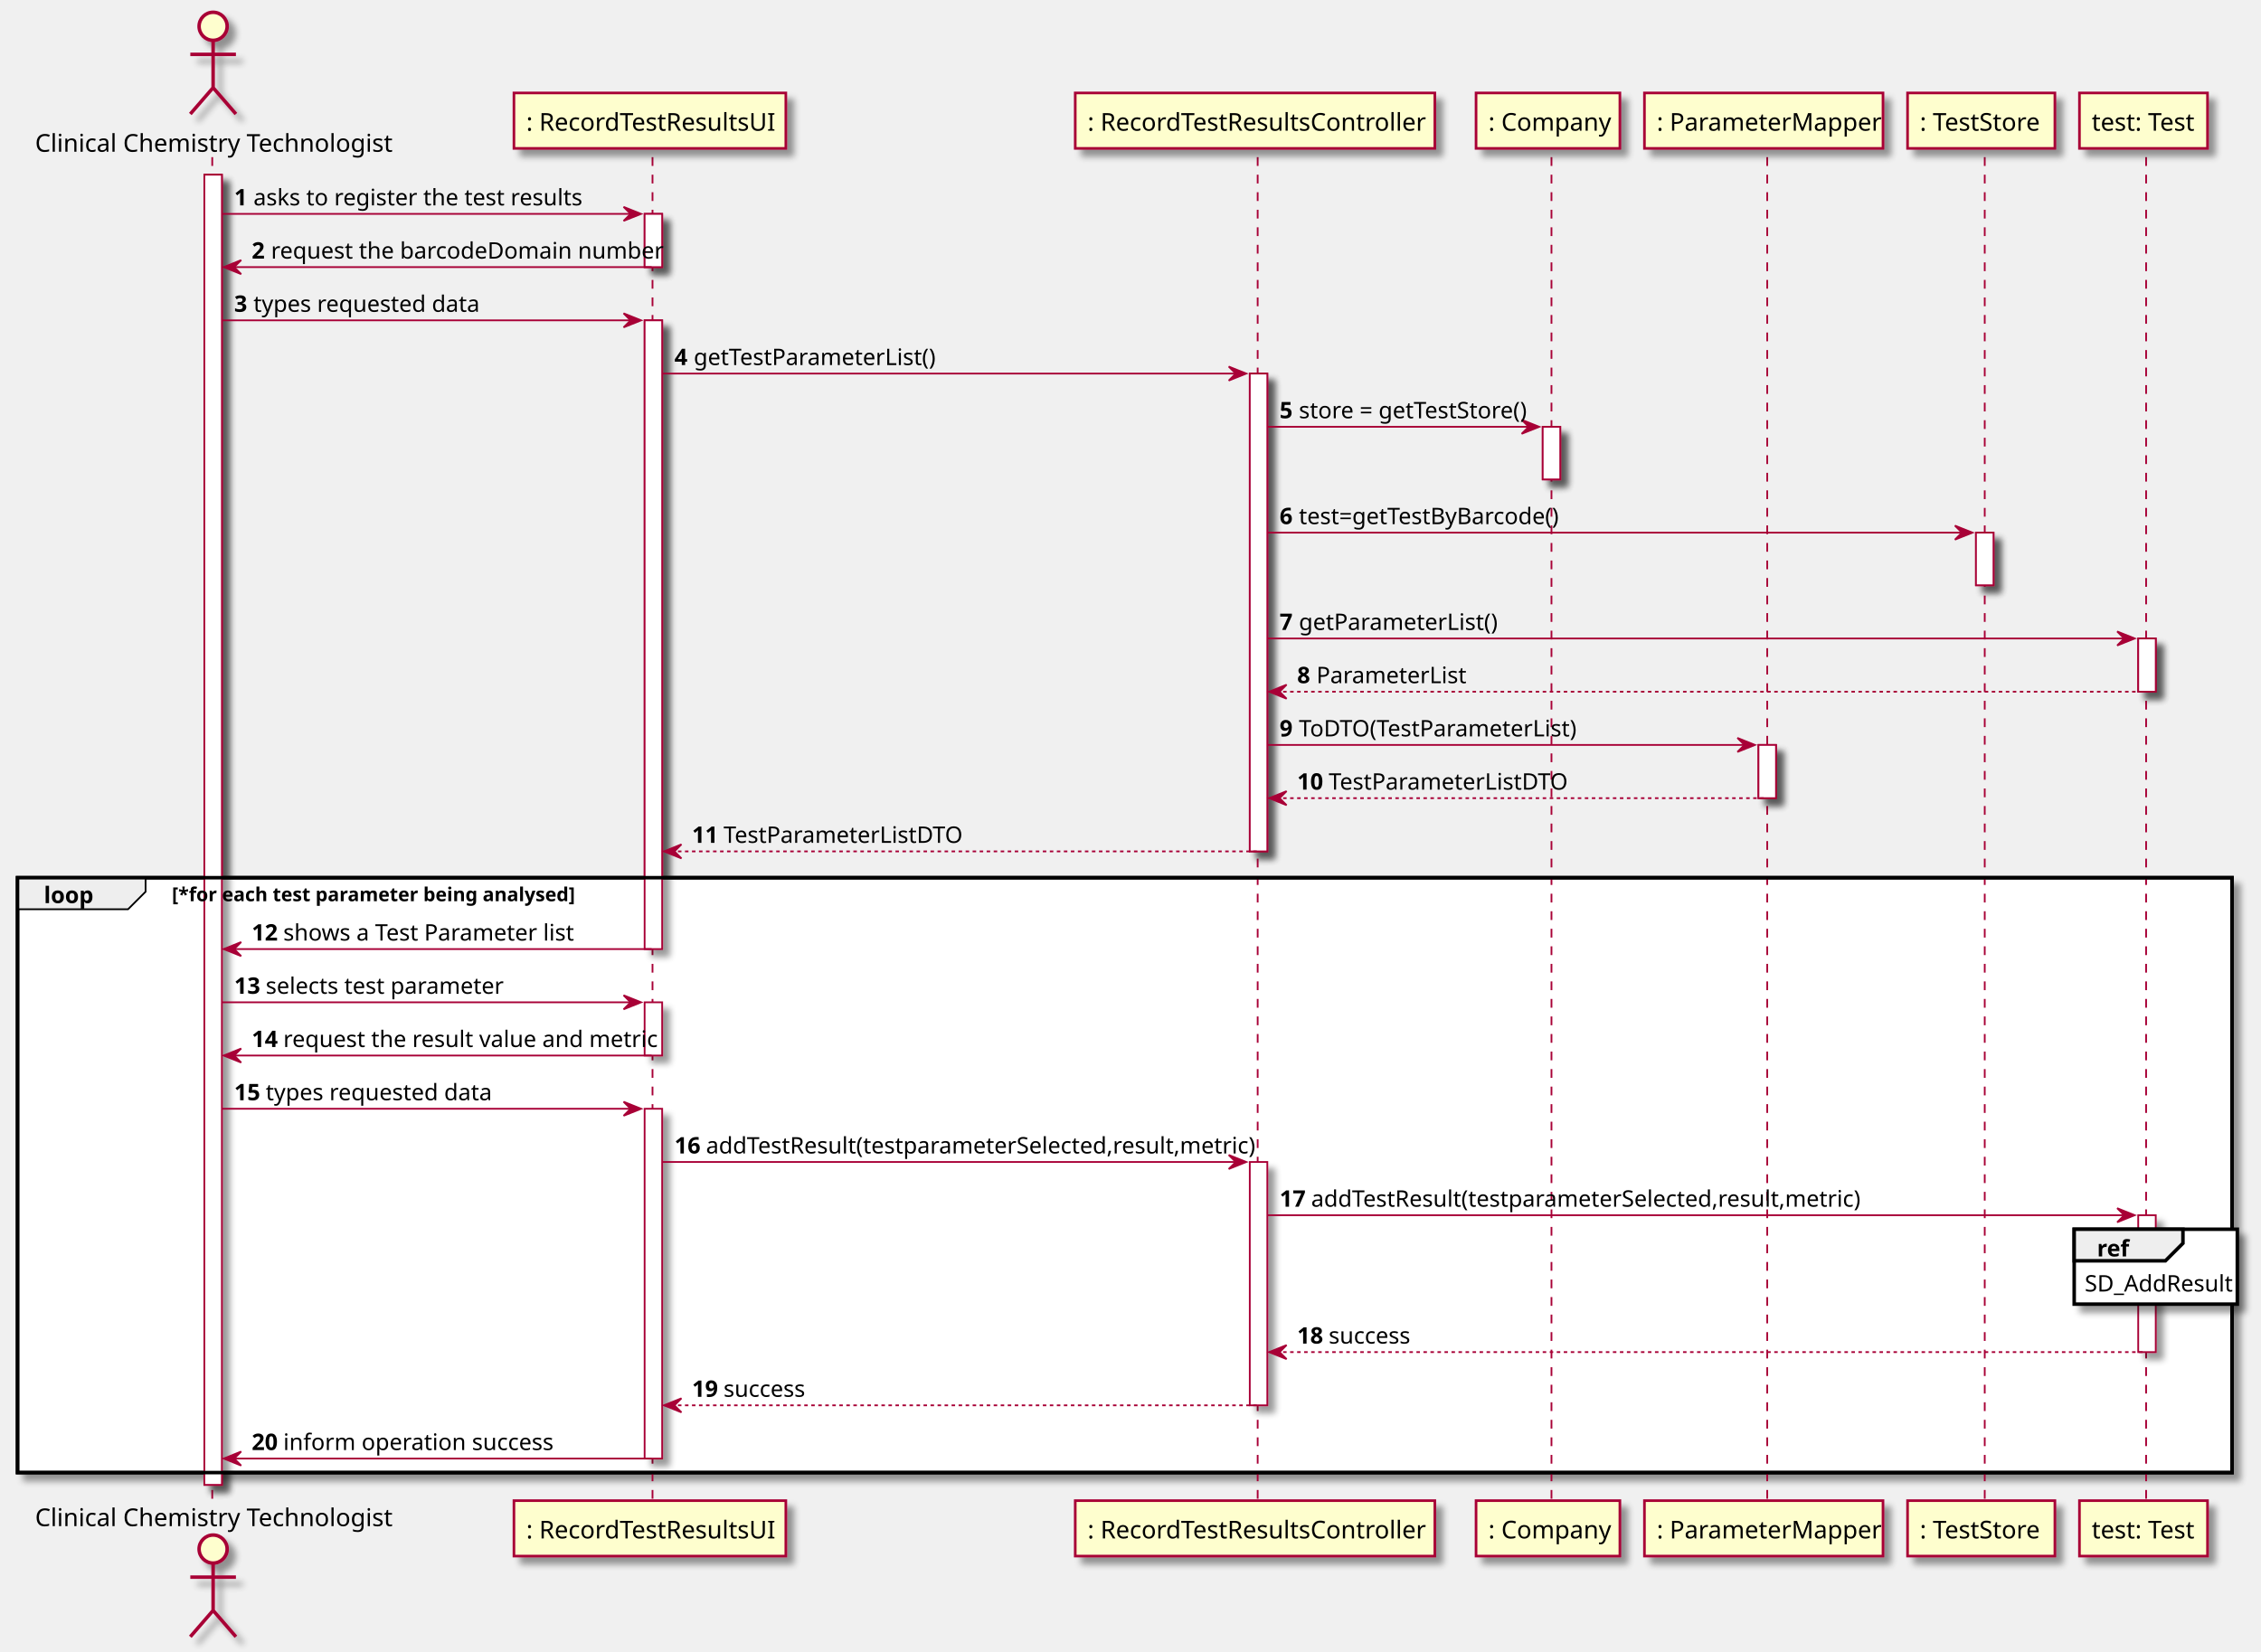
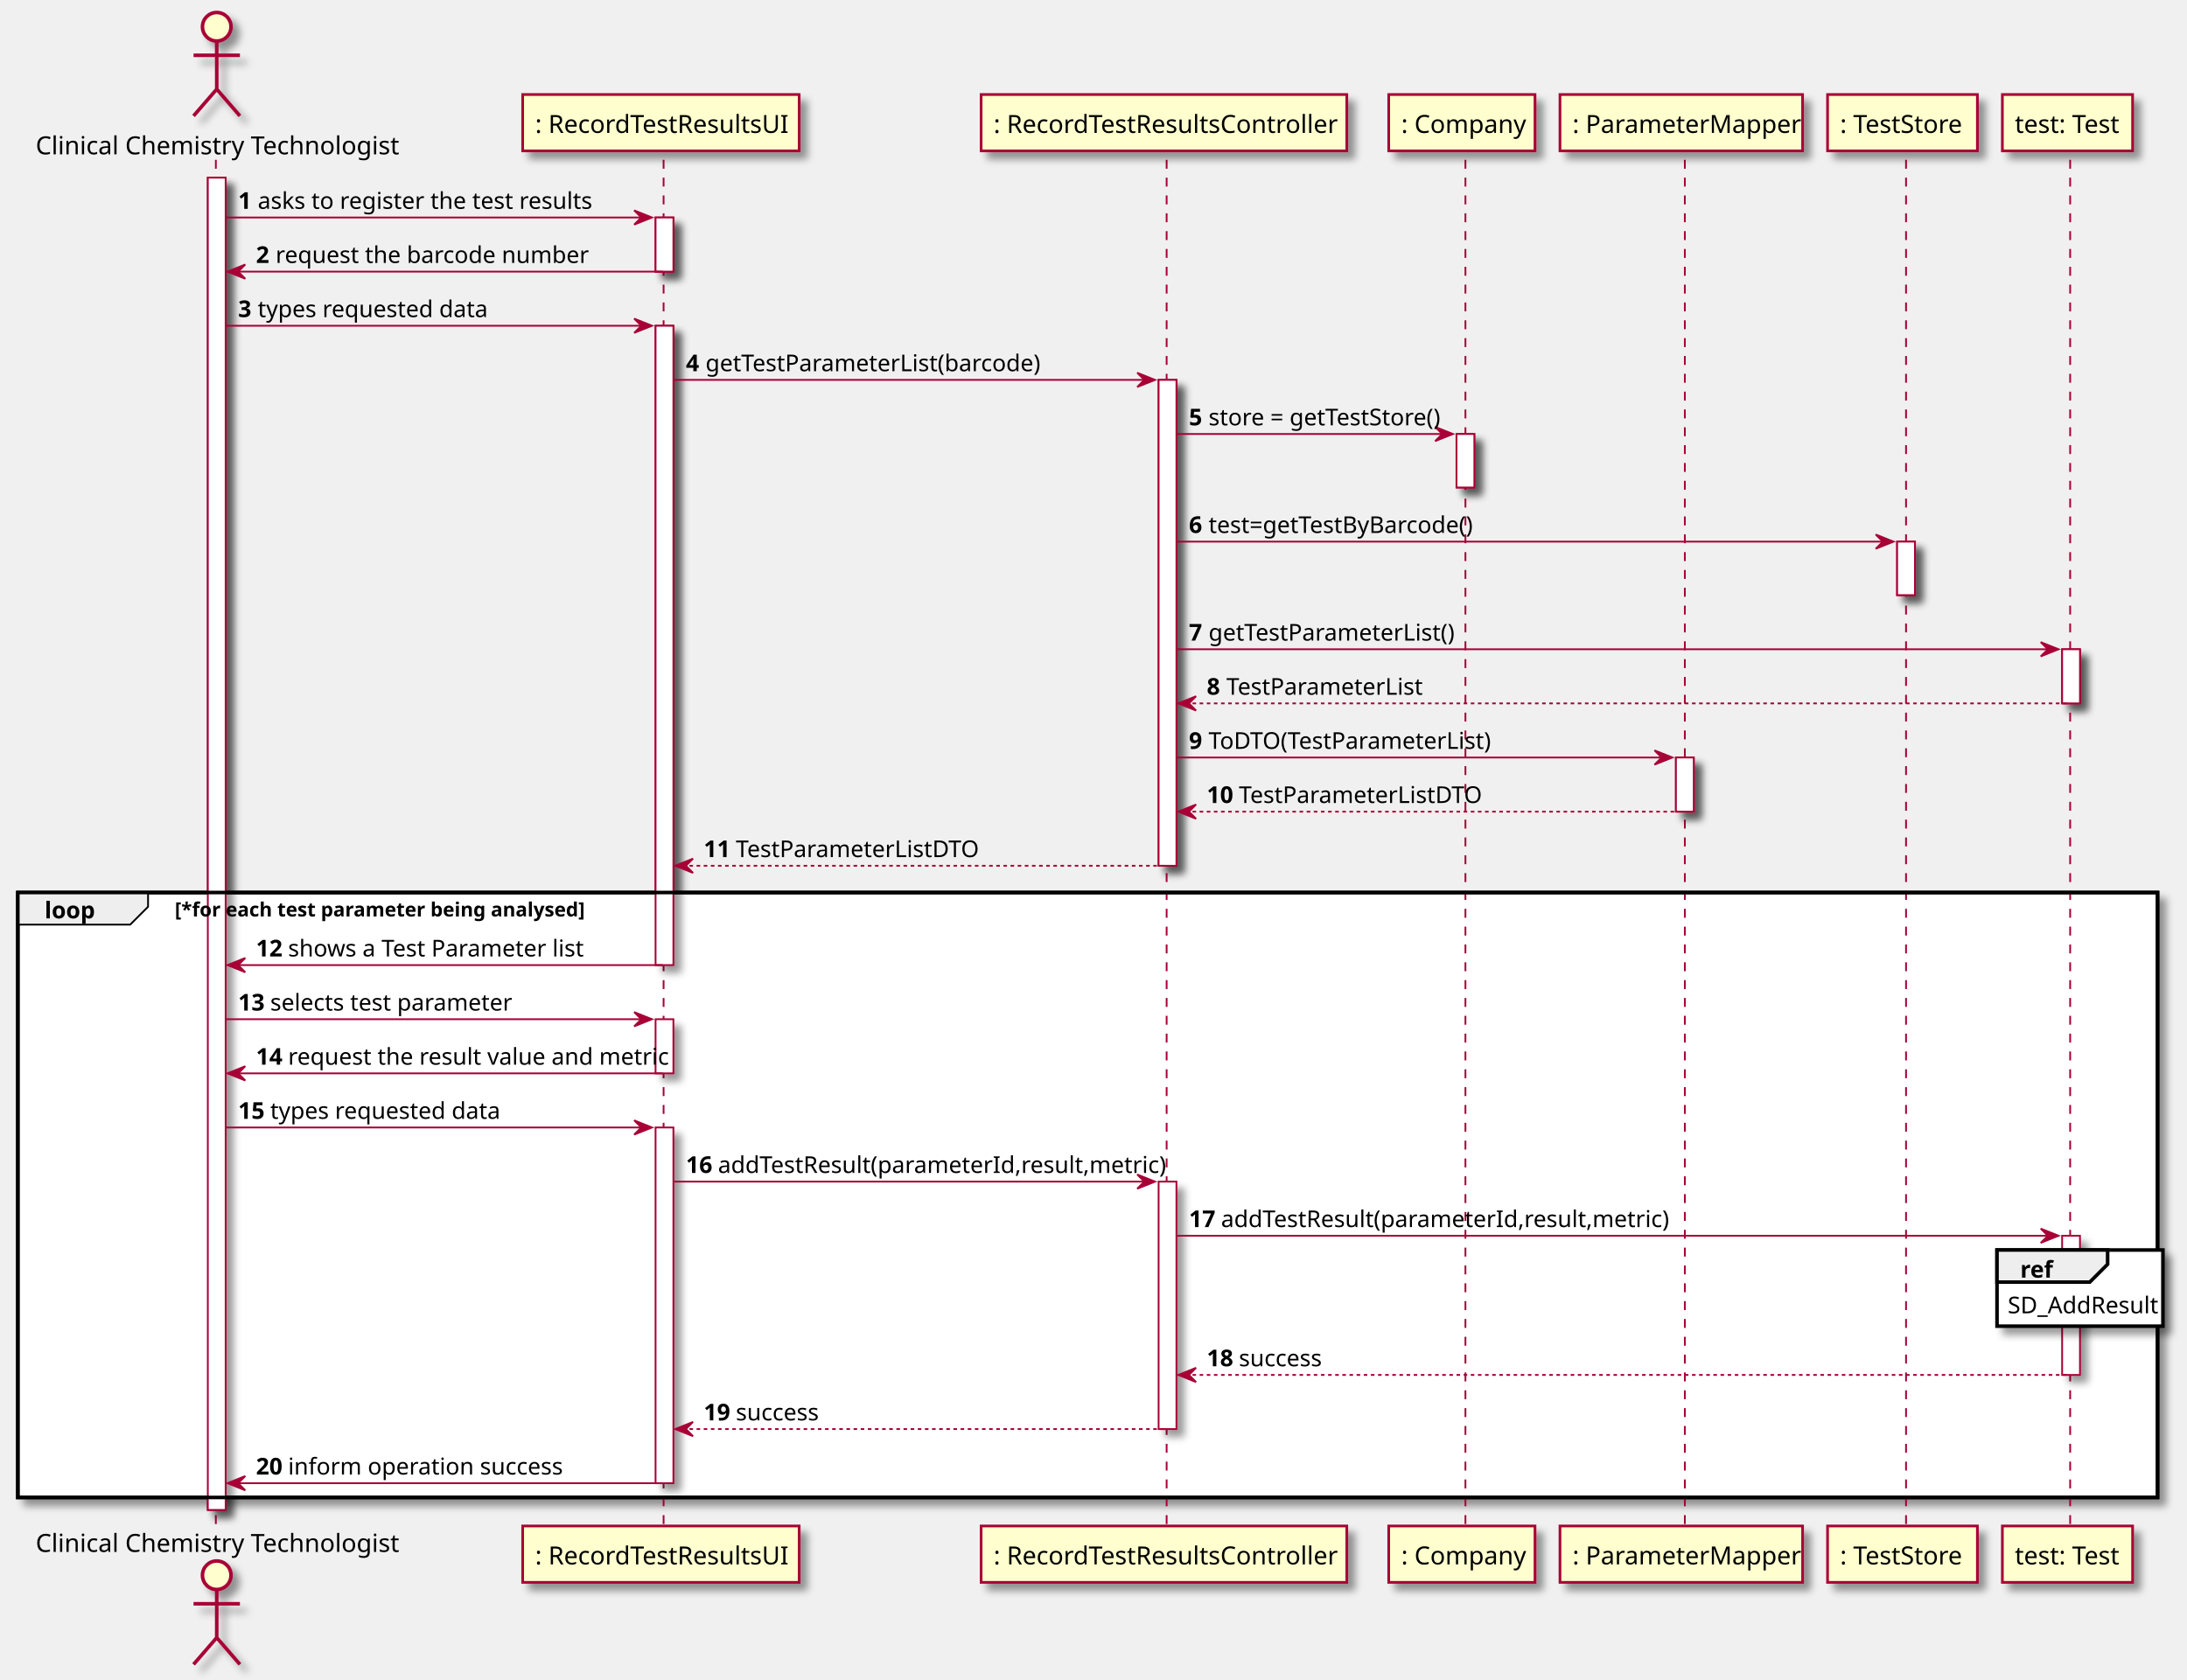
- <svg xmlns="http://www.w3.org/2000/svg" contentScriptType="application/ecmascript" contentStyleType="text/css" height="942px" preserveAspectRatio="none" style="width:1289px;height:942px;" version="1.1" viewBox="0 0 1289 942" width="1289px" zoomAndPan="magnify">
+ <svg xmlns="http://www.w3.org/2000/svg" contentScriptType="application/ecmascript" contentStyleType="text/css" height="942px" preserveAspectRatio="none" style="width:1226px;height:942px;" version="1.1" viewBox="0 0 1226 942" width="1226px" zoomAndPan="magnify">
  <defs>
-     <filter height="300%" id="f4xwth1rtjh1c" width="300%" x="-1" y="-1">
+     <filter height="300%" id="f1hh4qwop88jxs" width="300%" x="-1" y="-1">
      <feGaussianBlur result="blurOut" stdDeviation="2.0" />
      <feColorMatrix in="blurOut" result="blurOut2" type="matrix" values="0 0 0 0 0 0 0 0 0 0 0 0 0 0 0 0 0 0 .4 0" />
      <feOffset dx="4.0" dy="4.0" in="blurOut2" result="blurOut3" />
      <feBlend in="SourceGraphic" in2="blurOut3" mode="normal" />
    </filter>
  </defs>
  <g>
-     <rect fill="#FFFFFF" filter="url(#f4xwth1rtjh1c)" height="747.086" style="stroke:#A80036;stroke-width:1.0;" width="10" x="116.5" y="99.609" />
-     <rect fill="#FFFFFF" filter="url(#f4xwth1rtjh1c)" height="30.352" style="stroke:#A80036;stroke-width:1.0;" width="10" x="367.5" y="121.961" />
-     <rect fill="#FFFFFF" filter="url(#f4xwth1rtjh1c)" height="358.516" style="stroke:#A80036;stroke-width:1.0;" width="10" x="367.5" y="182.664" />
-     <rect fill="#FFFFFF" filter="url(#f4xwth1rtjh1c)" height="30.352" style="stroke:#A80036;stroke-width:1.0;" width="10" x="367.5" y="571.531" />
-     <rect fill="#FFFFFF" filter="url(#f4xwth1rtjh1c)" height="199.461" style="stroke:#A80036;stroke-width:1.0;" width="10" x="367.5" y="632.234" />
-     <rect fill="#FFFFFF" filter="url(#f4xwth1rtjh1c)" height="272.461" style="stroke:#A80036;stroke-width:1.0;" width="10" x="712.5" y="213.016" />
-     <rect fill="#FFFFFF" filter="url(#f4xwth1rtjh1c)" height="138.758" style="stroke:#A80036;stroke-width:1.0;" width="10" x="712.5" y="662.586" />
-     <rect fill="#FFFFFF" filter="url(#f4xwth1rtjh1c)" height="30" style="stroke:#A80036;stroke-width:1.0;" width="10" x="879.5" y="243.367" />
-     <rect fill="#FFFFFF" filter="url(#f4xwth1rtjh1c)" height="30.352" style="stroke:#A80036;stroke-width:1.0;" width="10" x="1002.5" y="424.773" />
-     <rect fill="#FFFFFF" filter="url(#f4xwth1rtjh1c)" height="30" style="stroke:#A80036;stroke-width:1.0;" width="10" x="1126.5" y="303.719" />
-     <rect fill="#FFFFFF" filter="url(#f4xwth1rtjh1c)" height="30.352" style="stroke:#A80036;stroke-width:1.0;" width="10" x="1219" y="364.07" />
-     <rect fill="#FFFFFF" filter="url(#f4xwth1rtjh1c)" height="78.055" style="stroke:#A80036;stroke-width:1.0;" width="10" x="1219" y="692.938" />
-     <rect fill="#FFFFFF" filter="url(#f4xwth1rtjh1c)" height="339.219" style="stroke:#000000;stroke-width:2.0;" width="1262.5" x="10" y="500.477" />
+     <rect fill="#FFFFFF" filter="url(#f1hh4qwop88jxs)" height="747.086" style="stroke:#A80036;stroke-width:1.0;" width="10" x="116.5" y="99.609" />
+     <rect fill="#FFFFFF" filter="url(#f1hh4qwop88jxs)" height="30.352" style="stroke:#A80036;stroke-width:1.0;" width="10" x="367.5" y="121.961" />
+     <rect fill="#FFFFFF" filter="url(#f1hh4qwop88jxs)" height="358.516" style="stroke:#A80036;stroke-width:1.0;" width="10" x="367.5" y="182.664" />
+     <rect fill="#FFFFFF" filter="url(#f1hh4qwop88jxs)" height="30.352" style="stroke:#A80036;stroke-width:1.0;" width="10" x="367.5" y="571.531" />
+     <rect fill="#FFFFFF" filter="url(#f1hh4qwop88jxs)" height="199.461" style="stroke:#A80036;stroke-width:1.0;" width="10" x="367.5" y="632.234" />
+     <rect fill="#FFFFFF" filter="url(#f1hh4qwop88jxs)" height="272.461" style="stroke:#A80036;stroke-width:1.0;" width="10" x="649.5" y="213.016" />
+     <rect fill="#FFFFFF" filter="url(#f1hh4qwop88jxs)" height="138.758" style="stroke:#A80036;stroke-width:1.0;" width="10" x="649.5" y="662.586" />
+     <rect fill="#FFFFFF" filter="url(#f1hh4qwop88jxs)" height="30" style="stroke:#A80036;stroke-width:1.0;" width="10" x="816.5" y="243.367" />
+     <rect fill="#FFFFFF" filter="url(#f1hh4qwop88jxs)" height="30.352" style="stroke:#A80036;stroke-width:1.0;" width="10" x="939.5" y="424.773" />
+     <rect fill="#FFFFFF" filter="url(#f1hh4qwop88jxs)" height="30" style="stroke:#A80036;stroke-width:1.0;" width="10" x="1063.5" y="303.719" />
+     <rect fill="#FFFFFF" filter="url(#f1hh4qwop88jxs)" height="30.352" style="stroke:#A80036;stroke-width:1.0;" width="10" x="1156" y="364.07" />
+     <rect fill="#FFFFFF" filter="url(#f1hh4qwop88jxs)" height="78.055" style="stroke:#A80036;stroke-width:1.0;" width="10" x="1156" y="692.938" />
+     <rect fill="#FFFFFF" filter="url(#f1hh4qwop88jxs)" height="339.219" style="stroke:#000000;stroke-width:2.0;" width="1199.5" x="10" y="500.477" />
    <line style="stroke:#A80036;stroke-width:1.0;stroke-dasharray:5.0,5.0;" x1="121" x2="121" y1="89.609" y2="856.695" />
    <line style="stroke:#A80036;stroke-width:1.0;stroke-dasharray:5.0,5.0;" x1="372" x2="372" y1="89.609" y2="856.695" />
-     <line style="stroke:#A80036;stroke-width:1.0;stroke-dasharray:5.0,5.0;" x1="717" x2="717" y1="89.609" y2="856.695" />
-     <line style="stroke:#A80036;stroke-width:1.0;stroke-dasharray:5.0,5.0;" x1="884.5" x2="884.5" y1="89.609" y2="856.695" />
-     <line style="stroke:#A80036;stroke-width:1.0;stroke-dasharray:5.0,5.0;" x1="1007.5" x2="1007.5" y1="89.609" y2="856.695" />
-     <line style="stroke:#A80036;stroke-width:1.0;stroke-dasharray:5.0,5.0;" x1="1131.5" x2="1131.5" y1="89.609" y2="856.695" />
-     <line style="stroke:#A80036;stroke-width:1.0;stroke-dasharray:5.0,5.0;" x1="1223.5" x2="1223.5" y1="89.609" y2="856.695" />
+     <line style="stroke:#A80036;stroke-width:1.0;stroke-dasharray:5.0,5.0;" x1="654" x2="654" y1="89.609" y2="856.695" />
+     <line style="stroke:#A80036;stroke-width:1.0;stroke-dasharray:5.0,5.0;" x1="821.5" x2="821.5" y1="89.609" y2="856.695" />
+     <line style="stroke:#A80036;stroke-width:1.0;stroke-dasharray:5.0,5.0;" x1="944.5" x2="944.5" y1="89.609" y2="856.695" />
+     <line style="stroke:#A80036;stroke-width:1.0;stroke-dasharray:5.0,5.0;" x1="1068.5" x2="1068.5" y1="89.609" y2="856.695" />
+     <line style="stroke:#A80036;stroke-width:1.0;stroke-dasharray:5.0,5.0;" x1="1160.5" x2="1160.5" y1="89.609" y2="856.695" />
    <text fill="#000000" font-family="sans-serif" font-size="14" lengthAdjust="spacing" textLength="197" x="20" y="86.533">Clinical Chemistry Technologist</text>
-     <ellipse cx="121.5" cy="15" fill="#FEFECE" filter="url(#f4xwth1rtjh1c)" rx="8" ry="8" style="stroke:#A80036;stroke-width:2.0;" />
-     <path d="M121.5,23 L121.5,50 M108.5,31 L134.5,31 M121.5,50 L108.5,65 M121.5,50 L134.5,65 " fill="none" filter="url(#f4xwth1rtjh1c)" style="stroke:#A80036;stroke-width:2.0;" />
+     <ellipse cx="121.5" cy="15" fill="#FEFECE" filter="url(#f1hh4qwop88jxs)" rx="8" ry="8" style="stroke:#A80036;stroke-width:2.0;" />
+     <path d="M121.5,23 L121.5,50 M108.5,31 L134.5,31 M121.5,50 L108.5,65 M121.5,50 L134.5,65 " fill="none" filter="url(#f1hh4qwop88jxs)" style="stroke:#A80036;stroke-width:2.0;" />
    <text fill="#000000" font-family="sans-serif" font-size="14" lengthAdjust="spacing" textLength="197" x="20" y="870.229">Clinical Chemistry Technologist</text>
-     <ellipse cx="121.5" cy="883.305" fill="#FEFECE" filter="url(#f4xwth1rtjh1c)" rx="8" ry="8" style="stroke:#A80036;stroke-width:2.0;" />
-     <path d="M121.5,891.305 L121.5,918.305 M108.5,899.305 L134.5,899.305 M121.5,918.305 L108.5,933.305 M121.5,918.305 L134.5,933.305 " fill="none" filter="url(#f4xwth1rtjh1c)" style="stroke:#A80036;stroke-width:2.0;" />
-     <rect fill="#FEFECE" filter="url(#f4xwth1rtjh1c)" height="31.609" style="stroke:#A80036;stroke-width:1.5;" width="155" x="293" y="53" />
+     <ellipse cx="121.5" cy="883.305" fill="#FEFECE" filter="url(#f1hh4qwop88jxs)" rx="8" ry="8" style="stroke:#A80036;stroke-width:2.0;" />
+     <path d="M121.5,891.305 L121.5,918.305 M108.5,899.305 L134.5,899.305 M121.5,918.305 L108.5,933.305 M121.5,918.305 L134.5,933.305 " fill="none" filter="url(#f1hh4qwop88jxs)" style="stroke:#A80036;stroke-width:2.0;" />
+     <rect fill="#FEFECE" filter="url(#f1hh4qwop88jxs)" height="31.609" style="stroke:#A80036;stroke-width:1.5;" width="155" x="293" y="53" />
    <text fill="#000000" font-family="sans-serif" font-size="14" lengthAdjust="spacing" textLength="141" x="300" y="74.533">: RecordTestResultsUI</text>
-     <rect fill="#FEFECE" filter="url(#f4xwth1rtjh1c)" height="31.609" style="stroke:#A80036;stroke-width:1.5;" width="155" x="293" y="855.695" />
+     <rect fill="#FEFECE" filter="url(#f1hh4qwop88jxs)" height="31.609" style="stroke:#A80036;stroke-width:1.5;" width="155" x="293" y="855.695" />
    <text fill="#000000" font-family="sans-serif" font-size="14" lengthAdjust="spacing" textLength="141" x="300" y="877.229">: RecordTestResultsUI</text>
-     <rect fill="#FEFECE" filter="url(#f4xwth1rtjh1c)" height="31.609" style="stroke:#A80036;stroke-width:1.5;" width="205" x="613" y="53" />
-     <text fill="#000000" font-family="sans-serif" font-size="14" lengthAdjust="spacing" textLength="191" x="620" y="74.533">: RecordTestResultsController</text>
-     <rect fill="#FEFECE" filter="url(#f4xwth1rtjh1c)" height="31.609" style="stroke:#A80036;stroke-width:1.5;" width="205" x="613" y="855.695" />
-     <text fill="#000000" font-family="sans-serif" font-size="14" lengthAdjust="spacing" textLength="191" x="620" y="877.229">: RecordTestResultsController</text>
-     <rect fill="#FEFECE" filter="url(#f4xwth1rtjh1c)" height="31.609" style="stroke:#A80036;stroke-width:1.5;" width="82" x="841.5" y="53" />
-     <text fill="#000000" font-family="sans-serif" font-size="14" lengthAdjust="spacing" textLength="68" x="848.5" y="74.533">: Company</text>
-     <rect fill="#FEFECE" filter="url(#f4xwth1rtjh1c)" height="31.609" style="stroke:#A80036;stroke-width:1.5;" width="82" x="841.5" y="855.695" />
-     <text fill="#000000" font-family="sans-serif" font-size="14" lengthAdjust="spacing" textLength="68" x="848.5" y="877.229">: Company</text>
-     <rect fill="#FEFECE" filter="url(#f4xwth1rtjh1c)" height="31.609" style="stroke:#A80036;stroke-width:1.5;" width="136" x="937.5" y="53" />
-     <text fill="#000000" font-family="sans-serif" font-size="14" lengthAdjust="spacing" textLength="122" x="944.5" y="74.533">: ParameterMapper</text>
-     <rect fill="#FEFECE" filter="url(#f4xwth1rtjh1c)" height="31.609" style="stroke:#A80036;stroke-width:1.5;" width="136" x="937.5" y="855.695" />
-     <text fill="#000000" font-family="sans-serif" font-size="14" lengthAdjust="spacing" textLength="122" x="944.5" y="877.229">: ParameterMapper</text>
-     <rect fill="#FEFECE" filter="url(#f4xwth1rtjh1c)" height="31.609" style="stroke:#A80036;stroke-width:1.5;" width="84" x="1087.5" y="53" />
-     <text fill="#000000" font-family="sans-serif" font-size="14" lengthAdjust="spacing" textLength="70" x="1094.5" y="74.533">: TestStore</text>
-     <rect fill="#FEFECE" filter="url(#f4xwth1rtjh1c)" height="31.609" style="stroke:#A80036;stroke-width:1.5;" width="84" x="1087.5" y="855.695" />
-     <text fill="#000000" font-family="sans-serif" font-size="14" lengthAdjust="spacing" textLength="70" x="1094.5" y="877.229">: TestStore</text>
-     <rect fill="#FEFECE" filter="url(#f4xwth1rtjh1c)" height="31.609" style="stroke:#A80036;stroke-width:1.5;" width="73" x="1185.5" y="53" />
-     <text fill="#000000" font-family="sans-serif" font-size="14" lengthAdjust="spacing" textLength="59" x="1192.5" y="74.533">test: Test</text>
-     <rect fill="#FEFECE" filter="url(#f4xwth1rtjh1c)" height="31.609" style="stroke:#A80036;stroke-width:1.5;" width="73" x="1185.5" y="855.695" />
-     <text fill="#000000" font-family="sans-serif" font-size="14" lengthAdjust="spacing" textLength="59" x="1192.5" y="877.229">test: Test</text>
-     <rect fill="#FFFFFF" filter="url(#f4xwth1rtjh1c)" height="747.086" style="stroke:#A80036;stroke-width:1.0;" width="10" x="116.5" y="99.609" />
-     <rect fill="#FFFFFF" filter="url(#f4xwth1rtjh1c)" height="30.352" style="stroke:#A80036;stroke-width:1.0;" width="10" x="367.5" y="121.961" />
-     <rect fill="#FFFFFF" filter="url(#f4xwth1rtjh1c)" height="358.516" style="stroke:#A80036;stroke-width:1.0;" width="10" x="367.5" y="182.664" />
-     <rect fill="#FFFFFF" filter="url(#f4xwth1rtjh1c)" height="30.352" style="stroke:#A80036;stroke-width:1.0;" width="10" x="367.5" y="571.531" />
-     <rect fill="#FFFFFF" filter="url(#f4xwth1rtjh1c)" height="199.461" style="stroke:#A80036;stroke-width:1.0;" width="10" x="367.5" y="632.234" />
-     <rect fill="#FFFFFF" filter="url(#f4xwth1rtjh1c)" height="272.461" style="stroke:#A80036;stroke-width:1.0;" width="10" x="712.5" y="213.016" />
-     <rect fill="#FFFFFF" filter="url(#f4xwth1rtjh1c)" height="138.758" style="stroke:#A80036;stroke-width:1.0;" width="10" x="712.5" y="662.586" />
-     <rect fill="#FFFFFF" filter="url(#f4xwth1rtjh1c)" height="30" style="stroke:#A80036;stroke-width:1.0;" width="10" x="879.5" y="243.367" />
-     <rect fill="#FFFFFF" filter="url(#f4xwth1rtjh1c)" height="30.352" style="stroke:#A80036;stroke-width:1.0;" width="10" x="1002.5" y="424.773" />
-     <rect fill="#FFFFFF" filter="url(#f4xwth1rtjh1c)" height="30" style="stroke:#A80036;stroke-width:1.0;" width="10" x="1126.5" y="303.719" />
-     <rect fill="#FFFFFF" filter="url(#f4xwth1rtjh1c)" height="30.352" style="stroke:#A80036;stroke-width:1.0;" width="10" x="1219" y="364.07" />
-     <rect fill="#FFFFFF" filter="url(#f4xwth1rtjh1c)" height="78.055" style="stroke:#A80036;stroke-width:1.0;" width="10" x="1219" y="692.938" />
+     <rect fill="#FEFECE" filter="url(#f1hh4qwop88jxs)" height="31.609" style="stroke:#A80036;stroke-width:1.5;" width="205" x="550" y="53" />
+     <text fill="#000000" font-family="sans-serif" font-size="14" lengthAdjust="spacing" textLength="191" x="557" y="74.533">: RecordTestResultsController</text>
+     <rect fill="#FEFECE" filter="url(#f1hh4qwop88jxs)" height="31.609" style="stroke:#A80036;stroke-width:1.5;" width="205" x="550" y="855.695" />
+     <text fill="#000000" font-family="sans-serif" font-size="14" lengthAdjust="spacing" textLength="191" x="557" y="877.229">: RecordTestResultsController</text>
+     <rect fill="#FEFECE" filter="url(#f1hh4qwop88jxs)" height="31.609" style="stroke:#A80036;stroke-width:1.5;" width="82" x="778.5" y="53" />
+     <text fill="#000000" font-family="sans-serif" font-size="14" lengthAdjust="spacing" textLength="68" x="785.5" y="74.533">: Company</text>
+     <rect fill="#FEFECE" filter="url(#f1hh4qwop88jxs)" height="31.609" style="stroke:#A80036;stroke-width:1.5;" width="82" x="778.5" y="855.695" />
+     <text fill="#000000" font-family="sans-serif" font-size="14" lengthAdjust="spacing" textLength="68" x="785.5" y="877.229">: Company</text>
+     <rect fill="#FEFECE" filter="url(#f1hh4qwop88jxs)" height="31.609" style="stroke:#A80036;stroke-width:1.5;" width="136" x="874.5" y="53" />
+     <text fill="#000000" font-family="sans-serif" font-size="14" lengthAdjust="spacing" textLength="122" x="881.5" y="74.533">: ParameterMapper</text>
+     <rect fill="#FEFECE" filter="url(#f1hh4qwop88jxs)" height="31.609" style="stroke:#A80036;stroke-width:1.5;" width="136" x="874.5" y="855.695" />
+     <text fill="#000000" font-family="sans-serif" font-size="14" lengthAdjust="spacing" textLength="122" x="881.5" y="877.229">: ParameterMapper</text>
+     <rect fill="#FEFECE" filter="url(#f1hh4qwop88jxs)" height="31.609" style="stroke:#A80036;stroke-width:1.5;" width="84" x="1024.5" y="53" />
+     <text fill="#000000" font-family="sans-serif" font-size="14" lengthAdjust="spacing" textLength="70" x="1031.5" y="74.533">: TestStore</text>
+     <rect fill="#FEFECE" filter="url(#f1hh4qwop88jxs)" height="31.609" style="stroke:#A80036;stroke-width:1.5;" width="84" x="1024.5" y="855.695" />
+     <text fill="#000000" font-family="sans-serif" font-size="14" lengthAdjust="spacing" textLength="70" x="1031.5" y="877.229">: TestStore</text>
+     <rect fill="#FEFECE" filter="url(#f1hh4qwop88jxs)" height="31.609" style="stroke:#A80036;stroke-width:1.5;" width="73" x="1122.5" y="53" />
+     <text fill="#000000" font-family="sans-serif" font-size="14" lengthAdjust="spacing" textLength="59" x="1129.5" y="74.533">test: Test</text>
+     <rect fill="#FEFECE" filter="url(#f1hh4qwop88jxs)" height="31.609" style="stroke:#A80036;stroke-width:1.5;" width="73" x="1122.5" y="855.695" />
+     <text fill="#000000" font-family="sans-serif" font-size="14" lengthAdjust="spacing" textLength="59" x="1129.5" y="877.229">test: Test</text>
+     <rect fill="#FFFFFF" filter="url(#f1hh4qwop88jxs)" height="747.086" style="stroke:#A80036;stroke-width:1.0;" width="10" x="116.5" y="99.609" />
+     <rect fill="#FFFFFF" filter="url(#f1hh4qwop88jxs)" height="30.352" style="stroke:#A80036;stroke-width:1.0;" width="10" x="367.5" y="121.961" />
+     <rect fill="#FFFFFF" filter="url(#f1hh4qwop88jxs)" height="358.516" style="stroke:#A80036;stroke-width:1.0;" width="10" x="367.5" y="182.664" />
+     <rect fill="#FFFFFF" filter="url(#f1hh4qwop88jxs)" height="30.352" style="stroke:#A80036;stroke-width:1.0;" width="10" x="367.5" y="571.531" />
+     <rect fill="#FFFFFF" filter="url(#f1hh4qwop88jxs)" height="199.461" style="stroke:#A80036;stroke-width:1.0;" width="10" x="367.5" y="632.234" />
+     <rect fill="#FFFFFF" filter="url(#f1hh4qwop88jxs)" height="272.461" style="stroke:#A80036;stroke-width:1.0;" width="10" x="649.5" y="213.016" />
+     <rect fill="#FFFFFF" filter="url(#f1hh4qwop88jxs)" height="138.758" style="stroke:#A80036;stroke-width:1.0;" width="10" x="649.5" y="662.586" />
+     <rect fill="#FFFFFF" filter="url(#f1hh4qwop88jxs)" height="30" style="stroke:#A80036;stroke-width:1.0;" width="10" x="816.5" y="243.367" />
+     <rect fill="#FFFFFF" filter="url(#f1hh4qwop88jxs)" height="30.352" style="stroke:#A80036;stroke-width:1.0;" width="10" x="939.5" y="424.773" />
+     <rect fill="#FFFFFF" filter="url(#f1hh4qwop88jxs)" height="30" style="stroke:#A80036;stroke-width:1.0;" width="10" x="1063.5" y="303.719" />
+     <rect fill="#FFFFFF" filter="url(#f1hh4qwop88jxs)" height="30.352" style="stroke:#A80036;stroke-width:1.0;" width="10" x="1156" y="364.07" />
+     <rect fill="#FFFFFF" filter="url(#f1hh4qwop88jxs)" height="78.055" style="stroke:#A80036;stroke-width:1.0;" width="10" x="1156" y="692.938" />
    <polygon fill="#A80036" points="355.5,117.961,365.5,121.961,355.5,125.961,359.5,121.961" style="stroke:#A80036;stroke-width:1.0;" />
    <line style="stroke:#A80036;stroke-width:1.0;" x1="126.5" x2="361.5" y1="121.961" y2="121.961" />
    <text fill="#000000" font-family="sans-serif" font-size="13" font-weight="bold" lengthAdjust="spacing" textLength="7" x="133.5" y="117.105">1</text>
    <text fill="#000000" font-family="sans-serif" font-size="13" lengthAdjust="spacing" textLength="181" x="144.5" y="117.105">asks to register the test results</text>
    <polygon fill="#A80036" points="137.5,148.312,127.5,152.312,137.5,156.312,133.5,152.312" style="stroke:#A80036;stroke-width:1.0;" />
    <line style="stroke:#A80036;stroke-width:1.0;" x1="131.5" x2="371.5" y1="152.312" y2="152.312" />
    <text fill="#000000" font-family="sans-serif" font-size="13" font-weight="bold" lengthAdjust="spacing" textLength="7" x="143.5" y="147.456">2</text>
-     <text fill="#000000" font-family="sans-serif" font-size="13" lengthAdjust="spacing" textLength="162" x="154.5" y="147.456">request the barcodeDomain number</text>
+     <text fill="#000000" font-family="sans-serif" font-size="13" lengthAdjust="spacing" textLength="162" x="154.5" y="147.456">request the barcode number</text>
    <polygon fill="#A80036" points="355.5,178.664,365.5,182.664,355.5,186.664,359.5,182.664" style="stroke:#A80036;stroke-width:1.0;" />
    <line style="stroke:#A80036;stroke-width:1.0;" x1="126.5" x2="361.5" y1="182.664" y2="182.664" />
    <text fill="#000000" font-family="sans-serif" font-size="13" font-weight="bold" lengthAdjust="spacing" textLength="7" x="133.5" y="177.808">3</text>
    <text fill="#000000" font-family="sans-serif" font-size="13" lengthAdjust="spacing" textLength="122" x="144.5" y="177.808">types requested data</text>
-     <polygon fill="#A80036" points="700.5,209.016,710.5,213.016,700.5,217.016,704.5,213.016" style="stroke:#A80036;stroke-width:1.0;" />
-     <line style="stroke:#A80036;stroke-width:1.0;" x1="377.5" x2="706.5" y1="213.016" y2="213.016" />
+     <polygon fill="#A80036" points="637.5,209.016,647.5,213.016,637.5,217.016,641.5,213.016" style="stroke:#A80036;stroke-width:1.0;" />
+     <line style="stroke:#A80036;stroke-width:1.0;" x1="377.5" x2="643.5" y1="213.016" y2="213.016" />
    <text fill="#000000" font-family="sans-serif" font-size="13" font-weight="bold" lengthAdjust="spacing" textLength="7" x="384.5" y="208.159">4</text>
-     <text fill="#000000" font-family="sans-serif" font-size="13" lengthAdjust="spacing" textLength="132" x="395.5" y="208.159">getTestParameterList()</text>
-     <polygon fill="#A80036" points="867.5,239.367,877.5,243.367,867.5,247.367,871.5,243.367" style="stroke:#A80036;stroke-width:1.0;" />
-     <line style="stroke:#A80036;stroke-width:1.0;" x1="722.5" x2="873.5" y1="243.367" y2="243.367" />
-     <text fill="#000000" font-family="sans-serif" font-size="13" font-weight="bold" lengthAdjust="spacing" textLength="7" x="729.5" y="238.511">5</text>
-     <text fill="#000000" font-family="sans-serif" font-size="13" lengthAdjust="spacing" textLength="127" x="740.5" y="238.511">store = getTestStore()</text>
-     <polygon fill="#A80036" points="1114.5,299.719,1124.5,303.719,1114.5,307.719,1118.5,303.719" style="stroke:#A80036;stroke-width:1.0;" />
-     <line style="stroke:#A80036;stroke-width:1.0;" x1="722.5" x2="1120.5" y1="303.719" y2="303.719" />
-     <text fill="#000000" font-family="sans-serif" font-size="13" font-weight="bold" lengthAdjust="spacing" textLength="7" x="729.5" y="298.862">6</text>
-     <text fill="#000000" font-family="sans-serif" font-size="13" lengthAdjust="spacing" textLength="145" x="740.5" y="298.862">test=getTestByBarcode()</text>
-     <polygon fill="#A80036" points="1207,360.07,1217,364.07,1207,368.07,1211,364.07" style="stroke:#A80036;stroke-width:1.0;" />
-     <line style="stroke:#A80036;stroke-width:1.0;" x1="722.5" x2="1213" y1="364.07" y2="364.07" />
-     <text fill="#000000" font-family="sans-serif" font-size="13" font-weight="bold" lengthAdjust="spacing" textLength="7" x="729.5" y="359.214">7</text>
-     <text fill="#000000" font-family="sans-serif" font-size="13" lengthAdjust="spacing" textLength="107" x="740.5" y="359.214">getParameterList()</text>
-     <polygon fill="#A80036" points="733.5,390.422,723.5,394.422,733.5,398.422,729.5,394.422" style="stroke:#A80036;stroke-width:1.0;" />
-     <line style="stroke:#A80036;stroke-width:1.0;stroke-dasharray:2.0,2.0;" x1="727.5" x2="1223" y1="394.422" y2="394.422" />
-     <text fill="#000000" font-family="sans-serif" font-size="13" font-weight="bold" lengthAdjust="spacing" textLength="7" x="739.5" y="389.565">8</text>
-     <text fill="#000000" font-family="sans-serif" font-size="13" lengthAdjust="spacing" textLength="81" x="750.5" y="389.565">ParameterList</text>
-     <polygon fill="#A80036" points="990.5,420.773,1000.5,424.773,990.5,428.773,994.5,424.773" style="stroke:#A80036;stroke-width:1.0;" />
-     <line style="stroke:#A80036;stroke-width:1.0;" x1="722.5" x2="996.5" y1="424.773" y2="424.773" />
-     <text fill="#000000" font-family="sans-serif" font-size="13" font-weight="bold" lengthAdjust="spacing" textLength="7" x="729.5" y="419.917">9</text>
-     <text fill="#000000" font-family="sans-serif" font-size="13" lengthAdjust="spacing" textLength="154" x="740.5" y="419.917">ToDTO(TestParameterList)</text>
-     <polygon fill="#A80036" points="733.5,451.125,723.5,455.125,733.5,459.125,729.5,455.125" style="stroke:#A80036;stroke-width:1.0;" />
-     <line style="stroke:#A80036;stroke-width:1.0;stroke-dasharray:2.0,2.0;" x1="727.5" x2="1006.5" y1="455.125" y2="455.125" />
-     <text fill="#000000" font-family="sans-serif" font-size="13" font-weight="bold" lengthAdjust="spacing" textLength="14" x="739.5" y="450.269">10</text>
-     <text fill="#000000" font-family="sans-serif" font-size="13" lengthAdjust="spacing" textLength="132" x="757.5" y="450.269">TestParameterListDTO</text>
+     <text fill="#000000" font-family="sans-serif" font-size="13" lengthAdjust="spacing" textLength="178" x="395.5" y="208.159">getTestParameterList(barcode)</text>
+     <polygon fill="#A80036" points="804.5,239.367,814.5,243.367,804.5,247.367,808.5,243.367" style="stroke:#A80036;stroke-width:1.0;" />
+     <line style="stroke:#A80036;stroke-width:1.0;" x1="659.5" x2="810.5" y1="243.367" y2="243.367" />
+     <text fill="#000000" font-family="sans-serif" font-size="13" font-weight="bold" lengthAdjust="spacing" textLength="7" x="666.5" y="238.511">5</text>
+     <text fill="#000000" font-family="sans-serif" font-size="13" lengthAdjust="spacing" textLength="127" x="677.5" y="238.511">store = getTestStore()</text>
+     <polygon fill="#A80036" points="1051.5,299.719,1061.5,303.719,1051.5,307.719,1055.5,303.719" style="stroke:#A80036;stroke-width:1.0;" />
+     <line style="stroke:#A80036;stroke-width:1.0;" x1="659.5" x2="1057.5" y1="303.719" y2="303.719" />
+     <text fill="#000000" font-family="sans-serif" font-size="13" font-weight="bold" lengthAdjust="spacing" textLength="7" x="666.5" y="298.862">6</text>
+     <text fill="#000000" font-family="sans-serif" font-size="13" lengthAdjust="spacing" textLength="145" x="677.5" y="298.862">test=getTestByBarcode()</text>
+     <polygon fill="#A80036" points="1144,360.07,1154,364.07,1144,368.07,1148,364.07" style="stroke:#A80036;stroke-width:1.0;" />
+     <line style="stroke:#A80036;stroke-width:1.0;" x1="659.5" x2="1150" y1="364.07" y2="364.07" />
+     <text fill="#000000" font-family="sans-serif" font-size="13" font-weight="bold" lengthAdjust="spacing" textLength="7" x="666.5" y="359.214">7</text>
+     <text fill="#000000" font-family="sans-serif" font-size="13" lengthAdjust="spacing" textLength="132" x="677.5" y="359.214">getTestParameterList()</text>
+     <polygon fill="#A80036" points="670.5,390.422,660.5,394.422,670.5,398.422,666.5,394.422" style="stroke:#A80036;stroke-width:1.0;" />
+     <line style="stroke:#A80036;stroke-width:1.0;stroke-dasharray:2.0,2.0;" x1="664.5" x2="1160" y1="394.422" y2="394.422" />
+     <text fill="#000000" font-family="sans-serif" font-size="13" font-weight="bold" lengthAdjust="spacing" textLength="7" x="676.5" y="389.565">8</text>
+     <text fill="#000000" font-family="sans-serif" font-size="13" lengthAdjust="spacing" textLength="106" x="687.5" y="389.565">TestParameterList</text>
+     <polygon fill="#A80036" points="927.5,420.773,937.5,424.773,927.5,428.773,931.5,424.773" style="stroke:#A80036;stroke-width:1.0;" />
+     <line style="stroke:#A80036;stroke-width:1.0;" x1="659.5" x2="933.5" y1="424.773" y2="424.773" />
+     <text fill="#000000" font-family="sans-serif" font-size="13" font-weight="bold" lengthAdjust="spacing" textLength="7" x="666.5" y="419.917">9</text>
+     <text fill="#000000" font-family="sans-serif" font-size="13" lengthAdjust="spacing" textLength="154" x="677.5" y="419.917">ToDTO(TestParameterList)</text>
+     <polygon fill="#A80036" points="670.5,451.125,660.5,455.125,670.5,459.125,666.5,455.125" style="stroke:#A80036;stroke-width:1.0;" />
+     <line style="stroke:#A80036;stroke-width:1.0;stroke-dasharray:2.0,2.0;" x1="664.5" x2="943.5" y1="455.125" y2="455.125" />
+     <text fill="#000000" font-family="sans-serif" font-size="13" font-weight="bold" lengthAdjust="spacing" textLength="14" x="676.5" y="450.269">10</text>
+     <text fill="#000000" font-family="sans-serif" font-size="13" lengthAdjust="spacing" textLength="132" x="694.5" y="450.269">TestParameterListDTO</text>
    <polygon fill="#A80036" points="388.5,481.477,378.5,485.477,388.5,489.477,384.5,485.477" style="stroke:#A80036;stroke-width:1.0;" />
-     <line style="stroke:#A80036;stroke-width:1.0;stroke-dasharray:2.0,2.0;" x1="382.5" x2="716.5" y1="485.477" y2="485.477" />
+     <line style="stroke:#A80036;stroke-width:1.0;stroke-dasharray:2.0,2.0;" x1="382.5" x2="653.5" y1="485.477" y2="485.477" />
    <text fill="#000000" font-family="sans-serif" font-size="13" font-weight="bold" lengthAdjust="spacing" textLength="14" x="394.5" y="480.62">11</text>
    <text fill="#000000" font-family="sans-serif" font-size="13" lengthAdjust="spacing" textLength="132" x="412.5" y="480.62">TestParameterListDTO</text>
    <path d="M10,500.477 L83,500.477 L83,508.477 L73,518.477 L10,518.477 L10,500.477 " fill="#EEEEEE" style="stroke:#000000;stroke-width:1.0;" />
-     <rect fill="none" height="339.219" style="stroke:#000000;stroke-width:2.0;" width="1262.5" x="10" y="500.477" />
+     <rect fill="none" height="339.219" style="stroke:#000000;stroke-width:2.0;" width="1199.5" x="10" y="500.477" />
    <text fill="#000000" font-family="sans-serif" font-size="13" font-weight="bold" lengthAdjust="spacing" textLength="28" x="25" y="514.972">loop</text>
    <text fill="#000000" font-family="sans-serif" font-size="11" font-weight="bold" lengthAdjust="spacing" textLength="229" x="98" y="513.895">[*for each test parameter being analysed]</text>
    <polygon fill="#A80036" points="137.5,537.18,127.5,541.18,137.5,545.18,133.5,541.18" style="stroke:#A80036;stroke-width:1.0;" />
    <line style="stroke:#A80036;stroke-width:1.0;" x1="131.5" x2="371.5" y1="541.18" y2="541.18" />
    <text fill="#000000" font-family="sans-serif" font-size="13" font-weight="bold" lengthAdjust="spacing" textLength="14" x="143.5" y="536.323">12</text>
    <text fill="#000000" font-family="sans-serif" font-size="13" lengthAdjust="spacing" textLength="162" x="161.5" y="536.323">shows a Test Parameter list</text>
    <polygon fill="#A80036" points="355.5,567.531,365.5,571.531,355.5,575.531,359.5,571.531" style="stroke:#A80036;stroke-width:1.0;" />
    <line style="stroke:#A80036;stroke-width:1.0;" x1="126.5" x2="361.5" y1="571.531" y2="571.531" />
    <text fill="#000000" font-family="sans-serif" font-size="13" font-weight="bold" lengthAdjust="spacing" textLength="14" x="133.5" y="566.675">13</text>
    <text fill="#000000" font-family="sans-serif" font-size="13" lengthAdjust="spacing" textLength="130" x="151.5" y="566.675">selects test parameter</text>
    <polygon fill="#A80036" points="137.5,597.883,127.5,601.883,137.5,605.883,133.5,601.883" style="stroke:#A80036;stroke-width:1.0;" />
    <line style="stroke:#A80036;stroke-width:1.0;" x1="131.5" x2="371.5" y1="601.883" y2="601.883" />
    <text fill="#000000" font-family="sans-serif" font-size="13" font-weight="bold" lengthAdjust="spacing" textLength="14" x="143.5" y="597.026">14</text>
    <text fill="#000000" font-family="sans-serif" font-size="13" lengthAdjust="spacing" textLength="199" x="161.5" y="597.026">request the result value and metric</text>
    <polygon fill="#A80036" points="355.5,628.234,365.5,632.234,355.5,636.234,359.5,632.234" style="stroke:#A80036;stroke-width:1.0;" />
    <line style="stroke:#A80036;stroke-width:1.0;" x1="126.5" x2="361.5" y1="632.234" y2="632.234" />
    <text fill="#000000" font-family="sans-serif" font-size="13" font-weight="bold" lengthAdjust="spacing" textLength="14" x="133.5" y="627.378">15</text>
    <text fill="#000000" font-family="sans-serif" font-size="13" lengthAdjust="spacing" textLength="122" x="151.5" y="627.378">types requested data</text>
-     <polygon fill="#A80036" points="700.5,658.586,710.5,662.586,700.5,666.586,704.5,662.586" style="stroke:#A80036;stroke-width:1.0;" />
-     <line style="stroke:#A80036;stroke-width:1.0;" x1="377.5" x2="706.5" y1="662.586" y2="662.586" />
+     <polygon fill="#A80036" points="637.5,658.586,647.5,662.586,637.5,666.586,641.5,662.586" style="stroke:#A80036;stroke-width:1.0;" />
+     <line style="stroke:#A80036;stroke-width:1.0;" x1="377.5" x2="643.5" y1="662.586" y2="662.586" />
    <text fill="#000000" font-family="sans-serif" font-size="13" font-weight="bold" lengthAdjust="spacing" textLength="14" x="384.5" y="657.73">16</text>
-     <text fill="#000000" font-family="sans-serif" font-size="13" lengthAdjust="spacing" textLength="298" x="402.5" y="657.73">addTestResult(testparameterSelected,result,metric)</text>
-     <polygon fill="#A80036" points="1207,688.938,1217,692.938,1207,696.938,1211,692.938" style="stroke:#A80036;stroke-width:1.0;" />
-     <line style="stroke:#A80036;stroke-width:1.0;" x1="722.5" x2="1213" y1="692.938" y2="692.938" />
-     <text fill="#000000" font-family="sans-serif" font-size="13" font-weight="bold" lengthAdjust="spacing" textLength="14" x="729.5" y="688.081">17</text>
-     <text fill="#000000" font-family="sans-serif" font-size="13" lengthAdjust="spacing" textLength="298" x="747.5" y="688.081">addTestResult(testparameterSelected,result,metric)</text>
-     <rect fill="#FFFFFF" filter="url(#f4xwth1rtjh1c)" height="42.703" style="stroke:#000000;stroke-width:2.0;" width="93" x="1182.5" y="700.938" />
-     <polygon fill="#EEEEEE" points="1182.5,700.938,1244.5,700.938,1244.5,708.938,1234.5,718.938,1182.5,718.938,1182.5,700.938" style="stroke:#000000;stroke-width:2.0;" />
-     <text fill="#000000" font-family="sans-serif" font-size="13" font-weight="bold" lengthAdjust="spacing" textLength="17" x="1195.5" y="716.433">ref</text>
-     <text fill="#000000" font-family="sans-serif" font-size="13" lengthAdjust="spacing" textLength="85" x="1188.5" y="736.433">SD_AddResult</text>
-     <polygon fill="#A80036" points="733.5,766.992,723.5,770.992,733.5,774.992,729.5,770.992" style="stroke:#A80036;stroke-width:1.0;" />
-     <line style="stroke:#A80036;stroke-width:1.0;stroke-dasharray:2.0,2.0;" x1="727.5" x2="1223" y1="770.992" y2="770.992" />
-     <text fill="#000000" font-family="sans-serif" font-size="13" font-weight="bold" lengthAdjust="spacing" textLength="14" x="739.5" y="766.136">18</text>
-     <text fill="#000000" font-family="sans-serif" font-size="13" lengthAdjust="spacing" textLength="49" x="757.5" y="766.136">success</text>
+     <text fill="#000000" font-family="sans-serif" font-size="13" lengthAdjust="spacing" textLength="235" x="402.5" y="657.73">addTestResult(parameterId,result,metric)</text>
+     <polygon fill="#A80036" points="1144,688.938,1154,692.938,1144,696.938,1148,692.938" style="stroke:#A80036;stroke-width:1.0;" />
+     <line style="stroke:#A80036;stroke-width:1.0;" x1="659.5" x2="1150" y1="692.938" y2="692.938" />
+     <text fill="#000000" font-family="sans-serif" font-size="13" font-weight="bold" lengthAdjust="spacing" textLength="14" x="666.5" y="688.081">17</text>
+     <text fill="#000000" font-family="sans-serif" font-size="13" lengthAdjust="spacing" textLength="235" x="684.5" y="688.081">addTestResult(parameterId,result,metric)</text>
+     <rect fill="#FFFFFF" filter="url(#f1hh4qwop88jxs)" height="42.703" style="stroke:#000000;stroke-width:2.0;" width="93" x="1119.5" y="700.938" />
+     <polygon fill="#EEEEEE" points="1119.5,700.938,1181.5,700.938,1181.5,708.938,1171.5,718.938,1119.5,718.938,1119.5,700.938" style="stroke:#000000;stroke-width:2.0;" />
+     <text fill="#000000" font-family="sans-serif" font-size="13" font-weight="bold" lengthAdjust="spacing" textLength="17" x="1132.5" y="716.433">ref</text>
+     <text fill="#000000" font-family="sans-serif" font-size="13" lengthAdjust="spacing" textLength="85" x="1125.5" y="736.433">SD_AddResult</text>
+     <polygon fill="#A80036" points="670.5,766.992,660.5,770.992,670.5,774.992,666.5,770.992" style="stroke:#A80036;stroke-width:1.0;" />
+     <line style="stroke:#A80036;stroke-width:1.0;stroke-dasharray:2.0,2.0;" x1="664.5" x2="1160" y1="770.992" y2="770.992" />
+     <text fill="#000000" font-family="sans-serif" font-size="13" font-weight="bold" lengthAdjust="spacing" textLength="14" x="676.5" y="766.136">18</text>
+     <text fill="#000000" font-family="sans-serif" font-size="13" lengthAdjust="spacing" textLength="49" x="694.5" y="766.136">success</text>
    <polygon fill="#A80036" points="388.5,797.344,378.5,801.344,388.5,805.344,384.5,801.344" style="stroke:#A80036;stroke-width:1.0;" />
-     <line style="stroke:#A80036;stroke-width:1.0;stroke-dasharray:2.0,2.0;" x1="382.5" x2="716.5" y1="801.344" y2="801.344" />
+     <line style="stroke:#A80036;stroke-width:1.0;stroke-dasharray:2.0,2.0;" x1="382.5" x2="653.5" y1="801.344" y2="801.344" />
    <text fill="#000000" font-family="sans-serif" font-size="13" font-weight="bold" lengthAdjust="spacing" textLength="14" x="394.5" y="796.487">19</text>
    <text fill="#000000" font-family="sans-serif" font-size="13" lengthAdjust="spacing" textLength="49" x="412.5" y="796.487">success</text>
    <polygon fill="#A80036" points="137.5,827.695,127.5,831.695,137.5,835.695,133.5,831.695" style="stroke:#A80036;stroke-width:1.0;" />
    <line style="stroke:#A80036;stroke-width:1.0;" x1="131.5" x2="371.5" y1="831.695" y2="831.695" />
    <text fill="#000000" font-family="sans-serif" font-size="13" font-weight="bold" lengthAdjust="spacing" textLength="14" x="143.5" y="826.839">20</text>
    <text fill="#000000" font-family="sans-serif" font-size="13" lengthAdjust="spacing" textLength="145" x="161.5" y="826.839">inform operation success</text>
  </g>
</svg>
